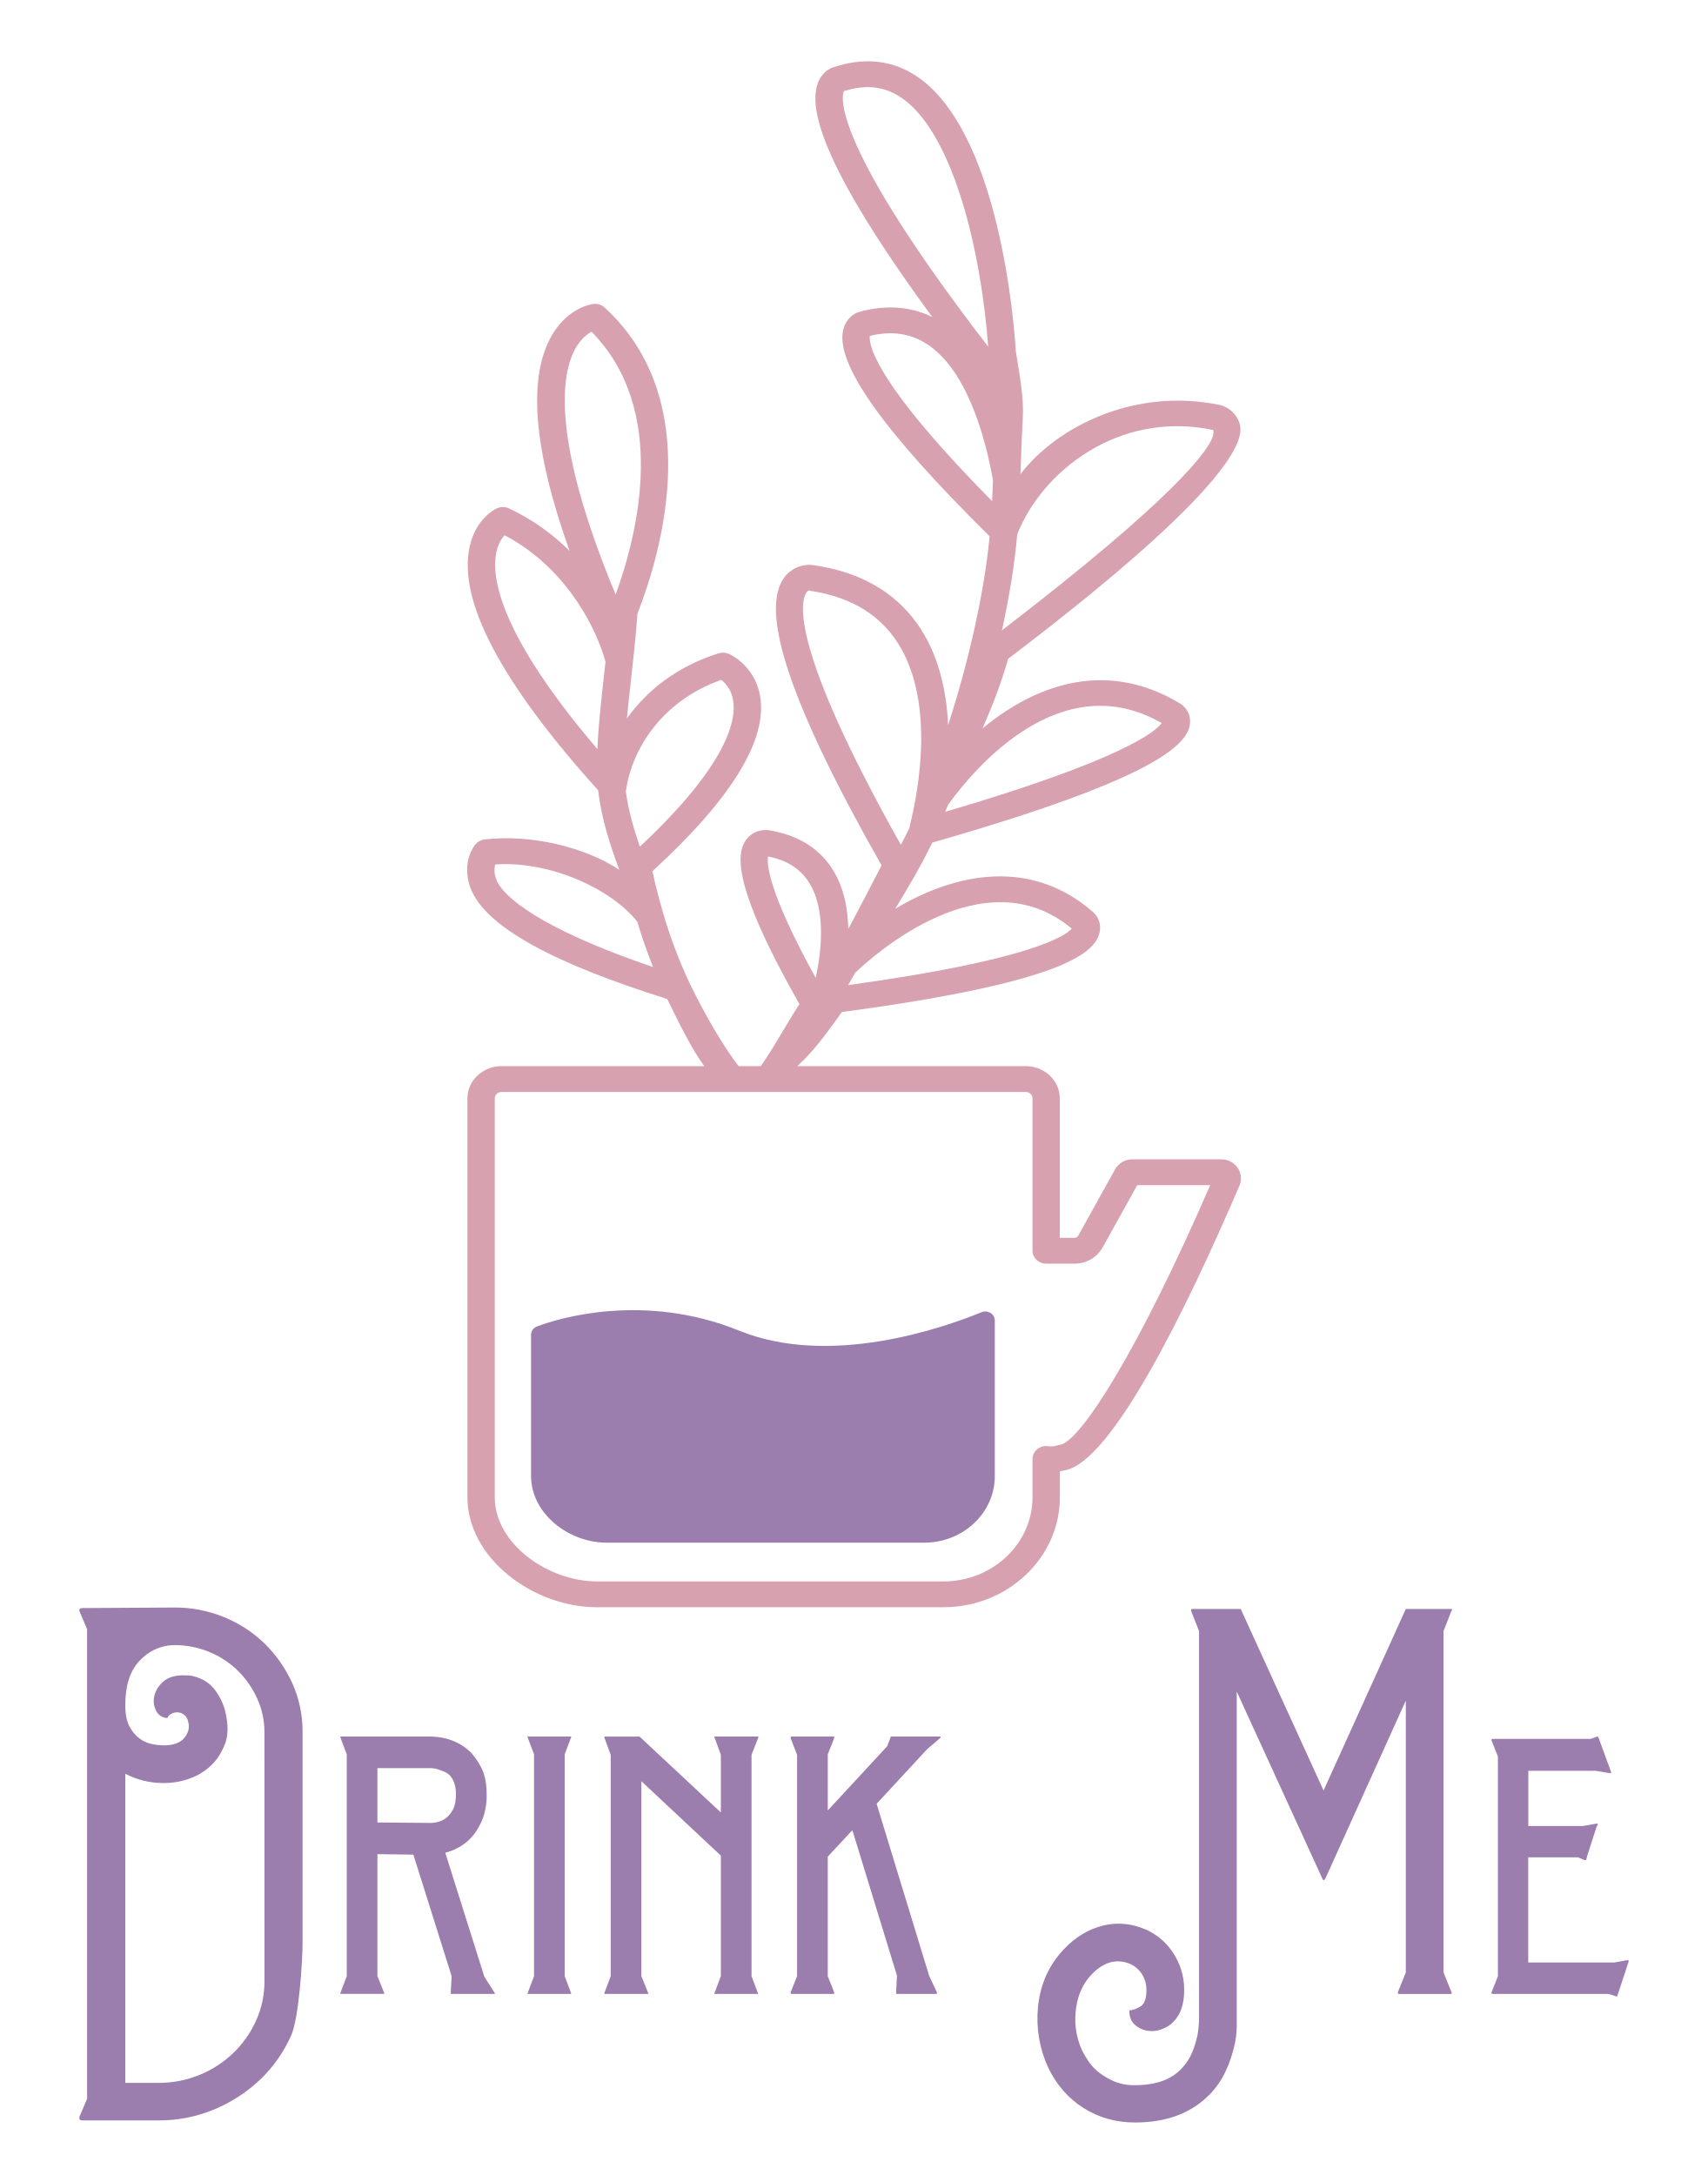
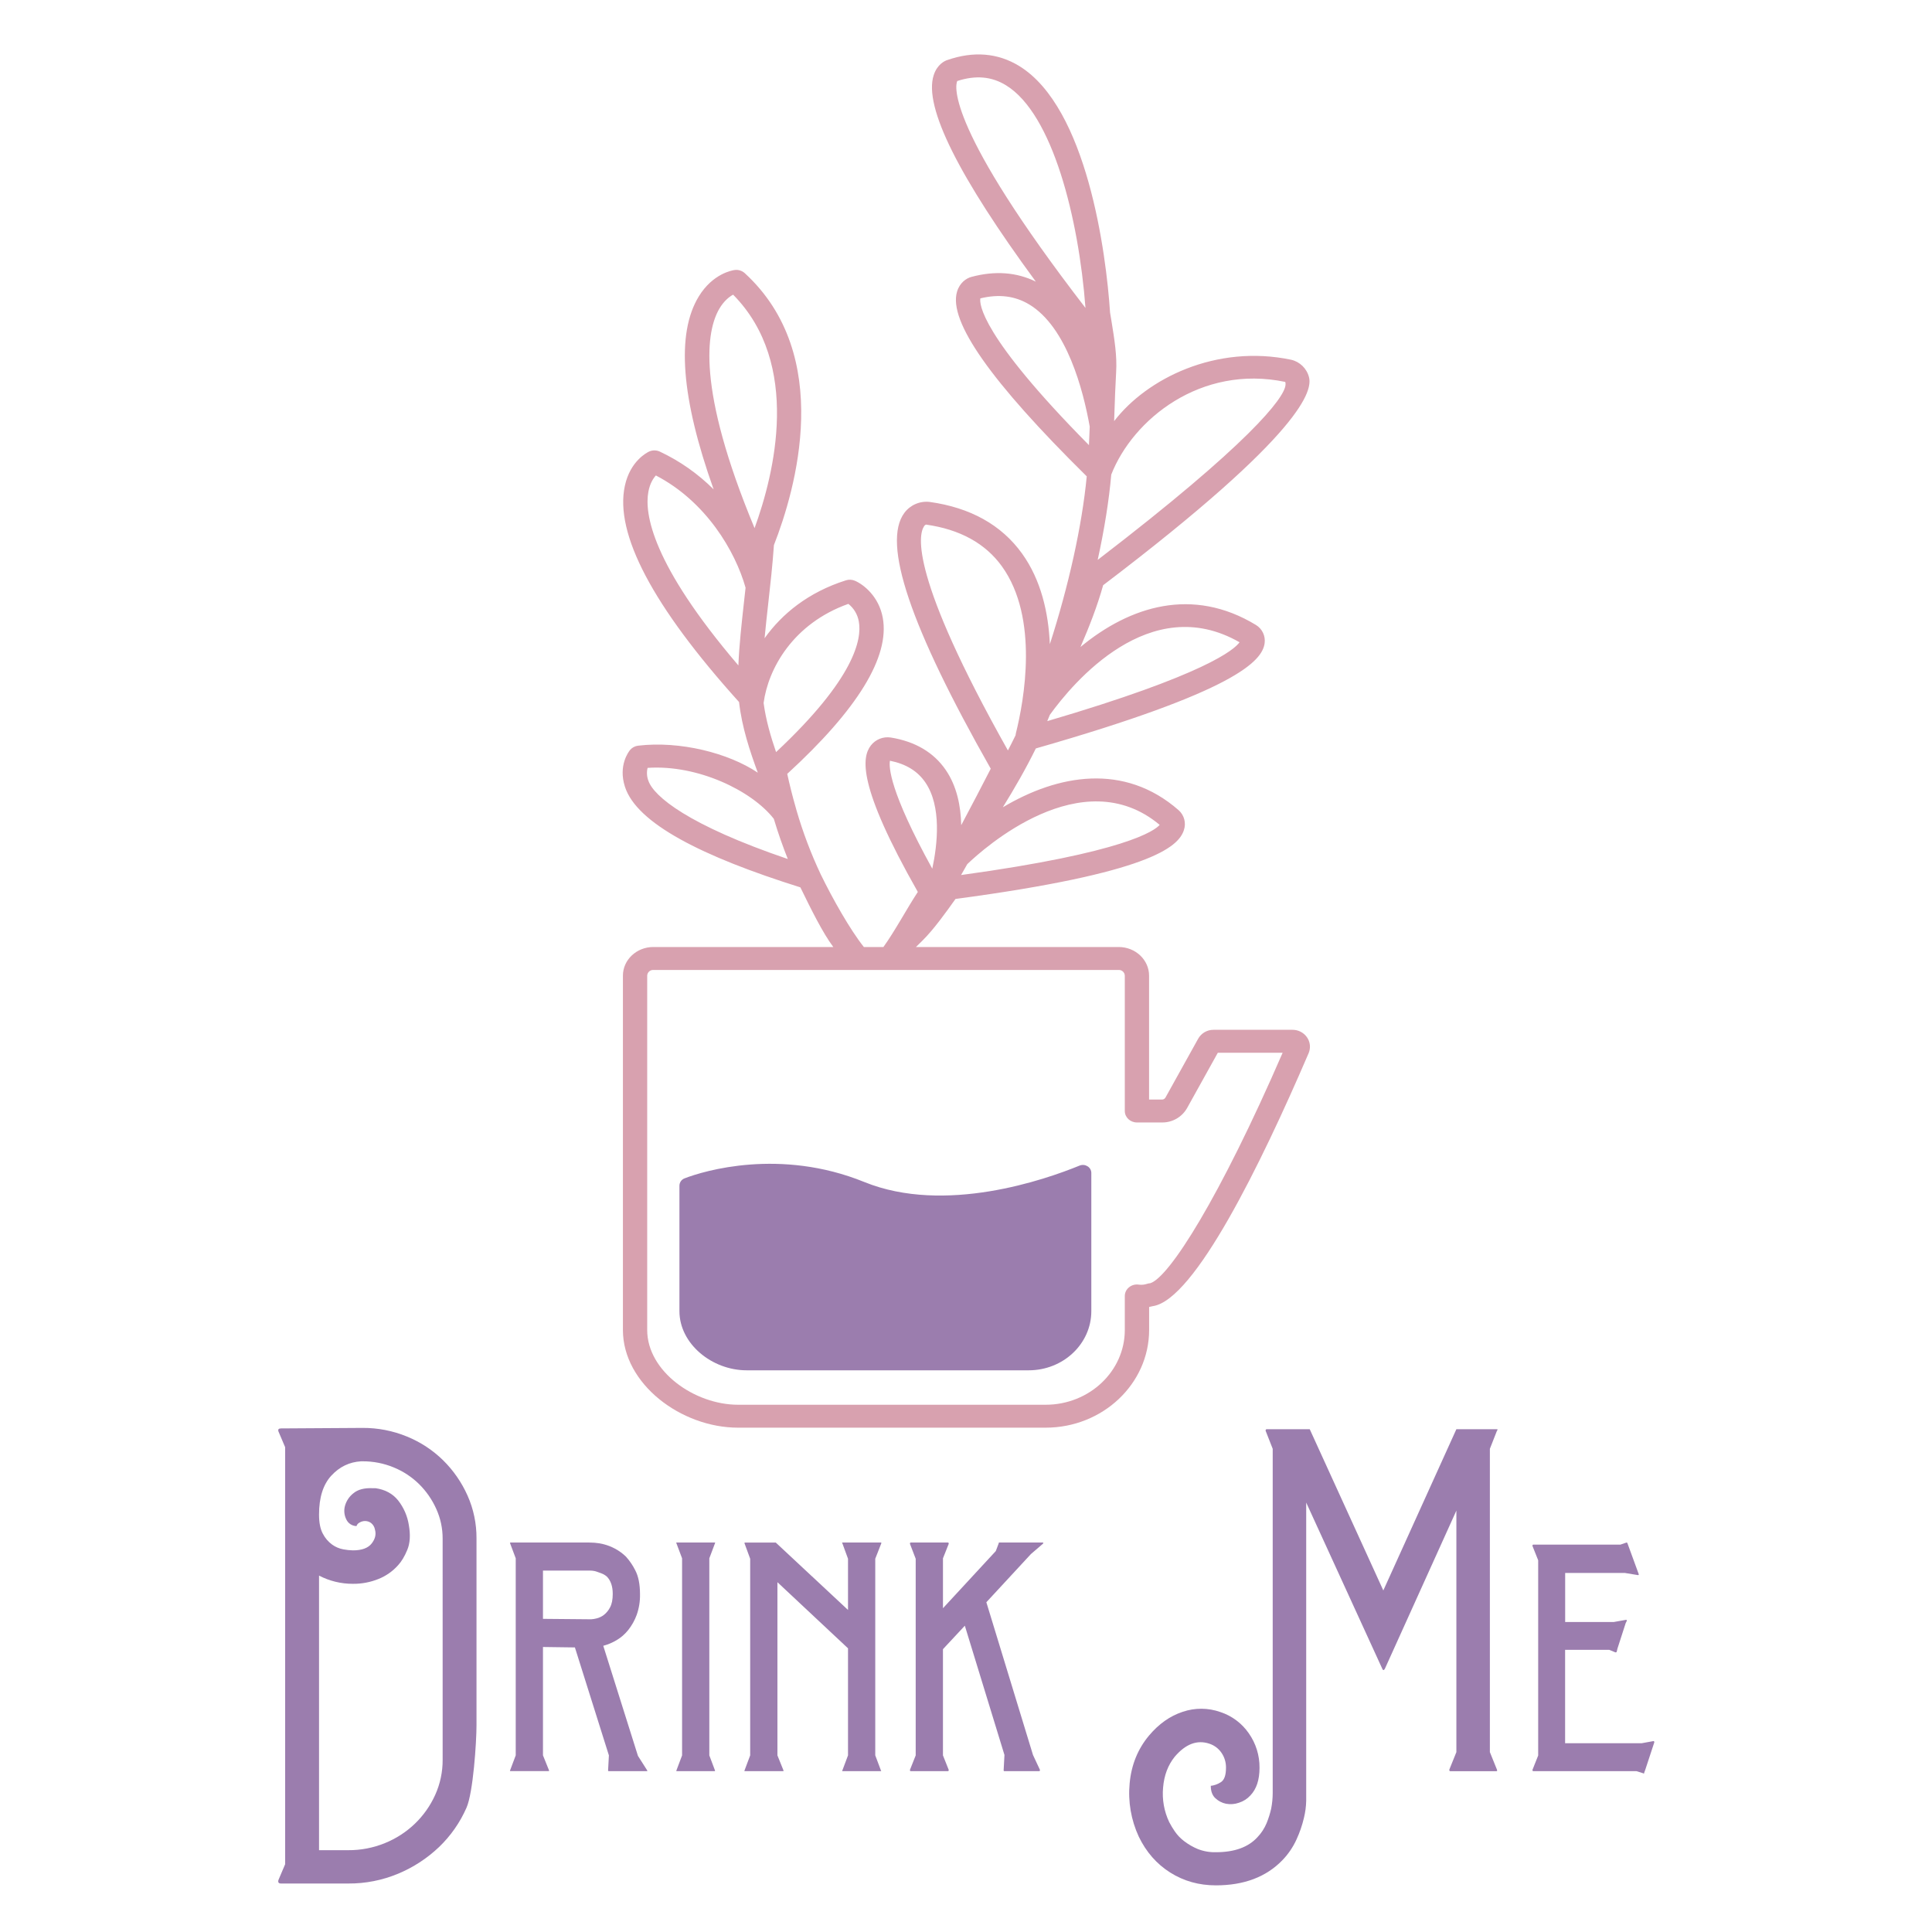
- <svg xmlns="http://www.w3.org/2000/svg" width="80" height="auto" viewBox="0 0 1403.78 1788.43">
+ <svg xmlns="http://www.w3.org/2000/svg" width="100" height="100" viewBox="0 0 1403.78 1788.43">
  <path d="M775.61,1321.58H490.9c-52.81,0-106.6-40.56-106.6-90.41v-328c0-14.63,12.6-26.53,28.09-26.53H579.05c-9.94-13.34-20.46-34.71-30.47-55.21-91.05-28.59-151.49-59.22-162.41-93.16-6.38-19.8,3.58-32.58,4.73-34a11.44,11.44,0,0,1,7.44-4c38.6-4.6,83.57,6.69,110.83,25-7.34-20-14.72-42-17.36-65.4C412,561.34,376.41,494,386.12,449.61c5-23,20.65-30.79,22.41-31.61a11.84,11.84,0,0,1,9.85,0,177.33,177.33,0,0,1,49.9,35c-30.08-84.27-34.74-144.2-13.79-178.52,13-21.33,31.2-24.27,33.23-24.53a11.57,11.57,0,0,1,9.37,2.9c83.07,76.2,47.12,200.3,27,251.74-1.32,18.88-3.33,36.84-5.28,54.22-1.22,10.9-2.41,21.59-3.37,32,15.91-22.37,40.38-42.58,75.37-53.63a11.92,11.92,0,0,1,8.18.38c7.91,3.37,22.24,14.39,25.87,34.36,6.54,36.07-23.21,84.66-88.45,144.45q3.54,16.11,7.7,30.54c.36,1.2.71,2.4,1,3.59a401.47,401.47,0,0,0,22.25,58.77c11,22.62,27.35,51.56,40,67.38h18.08c10.9-15.18,21.59-35.42,31.85-51C601.13,726.83,605.49,701,613.79,690.11a19.54,19.54,0,0,1,18.43-7.4c22.64,3.65,39.84,13.8,51,30.15,10.11,14.84,13.86,33,14.25,51,9.56-17.88,19.16-36.45,27.33-52.27C650.12,580,624,502.52,644.89,474.69a25.52,25.52,0,0,1,23.35-10.06c37.69,5.25,66.51,21.32,85.51,47.74,17.71,24.62,24.46,55,25.76,83.93,17.26-53.49,29.81-109.6,34.14-155.35-88.83-87.66-128.11-143.58-120.07-170.9,2.43-8.24,8.52-12.51,13.41-13.75,21.72-5.83,41.76-4.36,59.54,4.41C695.79,164.35,662.39,99,672,69.54c3.33-10.2,10.38-13.22,12.46-13.92,24.41-8.48,46.94-6.66,66.79,5.55,62.7,38.58,80.39,173,84,228.23l1.17,7c3,18.42,5.35,33,4.46,48-.76,12.85-1.18,25.45-1.61,38.07-.08,2.44-.17,4.9-.25,7.36,30.21-39.36,94.34-71.35,163.75-56.84a22.18,22.18,0,0,1,16.61,16.11c3,11.59-2.11,49.55-190.53,192.62-5.41,19.35-12.85,38.43-21,57.21,45.87-38,103.88-56,162.47-20.39a17.06,17.06,0,0,1,8,16.93c-2.26,16.47-26.77,44.42-211.78,97.35C757.12,712,746.66,730,736,747.29c51-30.42,112.35-41.4,162.71,2.68a17.25,17.25,0,0,1,4.85,18.55c-5.2,15.93-32.86,39.81-211.39,63.63-8.78,12.36-20.32,28.43-30.62,38.58l-6,5.91H843.27c15.49,0,28.09,11.9,28.09,26.53v114.66h12.28a3.71,3.71,0,0,0,3.05-2.1l30.13-54.23A16.14,16.14,0,0,1,931,953.28h73.15A16.26,16.26,0,0,1,1017.4,960a15.25,15.25,0,0,1,1.62,15c-44.45,103.46-105.53,228-144,234.06a2.38,2.38,0,0,1-.37.06c-1.09.29-2.17.52-3.24.73v21.32C871.36,1281,828.41,1321.58,775.61,1321.58ZM412.39,897.87a5.47,5.47,0,0,0-5.61,5.3v328c0,38.15,43.71,69.19,84.12,69.19H775.61c40.4,0,73.28-31,73.28-69.19v-31.51a10.38,10.38,0,0,1,4-8.1,11.5,11.5,0,0,1,9.1-2.37,17,17,0,0,0,7.74-.83,11.54,11.54,0,0,1,2.72-.5c17.62-5.53,64.46-79.41,122.55-213.35H935l-28.37,51.07a26.27,26.27,0,0,1-23,13.47H860.12c-6.2,0-11.23-4.74-11.23-10.61V903.17a5.47,5.47,0,0,0-5.62-5.3Zm591.76,76.64h0ZM703.06,799.94c-1.94,3.47-3.86,6.84-5.73,10.07,152.24-20.91,179.25-41.11,183.85-46.43C809.28,703.45,717.91,785.69,703.06,799.94ZM631.5,704.2c-1.07,5.75-.45,28.14,39.18,99.94,4.84-22.6,8.72-57.63-6.38-79.8C657.11,713.79,646.36,707.18,631.5,704.2Zm-224.36,6.62a20,20,0,0,0,.8,12.07c5.06,14.24,36.43,40.8,129,72.29C532.39,783.74,528,771.36,524,758,503.62,731.83,453.42,707.65,407.14,710.82Zm221.19-7.2.12,0ZM514.54,650.75c2.09,15.63,6.55,31,11.53,45.46,73-68.33,79.52-104.79,76.62-120.72A26.49,26.49,0,0,0,593,559C541.67,577.26,518.72,619.16,514.54,650.75ZM664.83,485.61a3.92,3.92,0,0,0-1.91,1.8c-4.91,7.69-13.4,45.13,77.77,207.26q3.63-6.9,7.07-14a9.91,9.91,0,0,1,.28-1.76c7.61-30.52,21.59-106.69-12.88-154.62C719.83,503,696.17,490,664.83,485.61ZM779.52,661.7q-1.2,2.94-2.41,5.84c146.7-43.08,173.21-66.25,178-73C872,546.9,800.72,632.28,779.52,661.7ZM414.81,440.13c-2.45,2.71-5.5,7.4-6.92,15-3.76,20,2.9,66.66,83.3,160.85.74-18.93,3-38.81,5.26-59.38q.71-6.24,1.39-12.56C488.29,510.16,461.22,464.24,414.81,440.13Zm421.54-.78c-2.08,24-6.43,50.95-12.56,78.94C964.27,410.58,996.45,368.54,997.64,356.52c.2-2-.17-2.86-.28-3C919.27,337.25,856.28,388.28,836.35,439.35Zm-350-166.6c-3.55,1.92-8.61,5.78-13,13.38-11.33,19.74-21.59,72.08,32.82,202.75C524.46,438.67,549.78,337,486.3,272.75Zm228.83,3.46c-.89,4.81-.25,33.92,100.52,135.84.28-5.76.51-11.47.72-17.14-6-33.74-21.2-92.25-56.16-113.17C747.05,273.87,732.29,272.05,715.13,276.21ZM693.78,75c-2.17,4.63-9.45,43.79,118.71,210.06C806.2,202,782.09,105.47,739,79,725.65,70.75,710.85,69.46,693.78,75ZM713.21,276.7l-.22.06ZM692.33,75.51l-.27.09Z" fill="#d8a1af" />
  <path d="M607.75,1094.17c-77.82-31.61-148.43-10.36-166.37-3.38a7.3,7.3,0,0,0-4.76,6.82v116.11c0,30.25,30.16,54.76,62.19,54.76H759.9c32,0,58-24.51,58-54.76V1085.79c0-5.34-5.76-8.92-10.95-6.79C775.51,1091.89,682.44,1124.5,607.75,1094.17Z" fill="#9b7dae" />
  <path d="M143.34,1321.8a106.38,106.38,0,0,1,41.08,8,103.34,103.34,0,0,1,33.47,22,106.87,106.87,0,0,1,22.57,32.6,96,96,0,0,1,8.31,39.64v173c0,15.64-3.09,62.46-9.27,76.37a113.41,113.41,0,0,1-25.4,36.36,124,124,0,0,1-37.76,24.64,117.74,117.74,0,0,1-46.31,9.14H67.81q-3.32,0-2.37-3.29l6.18-14.54V1339.63l-6.18-14.54q-.94-2.82,2.37-2.82Zm74.08,102.48a66,66,0,0,0-5.94-27.59,75.94,75.94,0,0,0-15.9-22.92,73.07,73.07,0,0,0-23.51-15.43,74.17,74.17,0,0,0-28.73-5.62h-1.43q-16.17.93-27.55,13.28T103,1402.1q0,11.18,3.56,17.7a28.61,28.61,0,0,0,8.55,10,25.63,25.63,0,0,0,10.45,4.43,55,55,0,0,0,8.78.93q12.36,0,17.34-6.32t3.09-12.89a9.89,9.89,0,0,0-3.56-6.09,9.31,9.31,0,0,0-5.46-1.87,10.08,10.08,0,0,0-5.23,1.41,5.55,5.55,0,0,0-2.85,3.28,10.69,10.69,0,0,1-9.5-6.33A17.65,17.65,0,0,1,127,1394a22.35,22.35,0,0,1,7.84-11.72q6.17-5.14,17.57-4.68h2.84q13.31,1.88,20.9,11.24a49.14,49.14,0,0,1,10,23q2.38,13.59-1.42,22.79T176.1,1449a48.17,48.17,0,0,1-18,12.61,61.6,61.6,0,0,1-23.75,4.51,67.22,67.22,0,0,1-31.34-7.61v254.18H130a88.25,88.25,0,0,0,34-6.55,87.31,87.31,0,0,0,27.78-18,86.37,86.37,0,0,0,18.77-26.66,78,78,0,0,0,6.88-32.51Z" fill="#9b7dae" />
  <path d="M406.59,1639.55H370.94l-.38-.39.76-14.22L339.86,1525l-29.56-.4v100.3l5.73,14.22-.38.39H280.12c-.26,0-.38-.13-.38-.39l5.34-14.22V1442.51l-5.34-14.21.38-.4h73c.76,0,2.35.07,4.78.19a50.67,50.67,0,0,1,8.6,1.39,46.05,46.05,0,0,1,10.31,4,44.62,44.62,0,0,1,10.32,7.5,56.36,56.36,0,0,1,8.6,12.64q4.38,8.28,4.39,22.11a54.1,54.1,0,0,1-3.06,19.15,50.5,50.5,0,0,1-7.83,14,39.38,39.38,0,0,1-10.89,9.47,48.55,48.55,0,0,1-12.23,5.14l32.1,101.88,8.79,13.82Zm-96.29-141,44.59.4a25.62,25.62,0,0,0,5-.8,18.27,18.27,0,0,0,6.72-3.18,20.74,20.74,0,0,0,5.76-7q2.52-4.59,2.51-12.56,0-10.35-5.38-15.93a16.3,16.3,0,0,0-5-3c-1.79-.67-3.46-1.27-5-1.8a20,20,0,0,0-5.77-.8H310.3Z" fill="#9b7dae" />
  <path d="M469.26,1639.55H434.1a.34.34,0,0,1-.38-.39l5.35-14.22V1442.51l-5.35-14.21v-.4h35.92v.4l-5.35,14.21v182.43l5.35,14.22Z" fill="#9b7dae" />
  <path d="M623.24,1639.16c.26,0,.26.14,0,.39H587.33v-.39l5.34-14.22v-99.11l-65.34-61.2v160.31l5.73,14.22-.38.39H497.15a.34.34,0,0,1-.39-.39l5.35-14.22v-182l-5.35-14.6.39-.4h28.66l66.86,62.39V1442.9l-5.34-14.6c-.27,0-.27-.13,0-.4h35.91l.38.4-5.73,14.6v182Z" fill="#9b7dae" />
  <path d="M770.36,1638.37c0,.79-.27,1.18-.78,1.18H737.49c-.51,0-.76-.25-.76-.79l.76-14.21L700.81,1504.9l-20.25,21.72v98.32l5.34,13.43c0,.79-.25,1.18-.76,1.18H650.75c-.51,0-.76-.39-.76-1.18l5.34-13.43v-182L650,1429.08c0-.78.25-1.18.76-1.18h34.39c.51,0,.76.4.76,1.18l-5.34,13.43v46.2l48.9-52.91,2.68-7.11c0-.52.13-.79.38-.79h40.12c1,0,1.15.4.38,1.18L762,1438.56l-41.27,44.62,43.17,141.37Z" fill="#9b7dae" />
  <path d="M1192.94,1639.58H1150.2c-.64,0-.94-.47-.94-1.4l6.57-16.27V1398.34l-66.22,146.46q-1.41,2.33-2.35,0l-70.45-153.89v276a73.23,73.23,0,0,1-2.12,16,105.52,105.52,0,0,1-6.81,19.77A68.39,68.39,0,0,1,994.74,1722q-22.54,23.25-61.53,23.25-23.49,0-42.28-11.86t-29.11-33.24a95.7,95.7,0,0,1-8.45-49.29q2.34-25.56,17.84-44.16,13.62-16.27,31.23-22.09a53.23,53.23,0,0,1,35,.23,51.41,51.41,0,0,1,26.3,19.76,54.48,54.48,0,0,1,9.86,31.85q0,16.74-8.46,25.57a24.1,24.1,0,0,1-10.56,6.74,23,23,0,0,1-12,.94,20.22,20.22,0,0,1-9.86-5.12q-4.23-3.94-4.23-11.39H928a21.57,21.57,0,0,0,9.86-3.49q4.7-3,4.7-13.25a23.75,23.75,0,0,0-4.23-14,21.8,21.8,0,0,0-11.27-8.37q-16.9-5.58-31.94,12.09-9.39,11.63-10.79,28.59A61.17,61.17,0,0,0,890,1686.7a82.28,82.28,0,0,0,5.16,8.59,39.19,39.19,0,0,0,8.7,9.07,56.54,56.54,0,0,0,12.44,7.21,42.85,42.85,0,0,0,16.91,3q25.83,0,38.51-13.95a42.39,42.39,0,0,0,8.46-13,84.23,84.23,0,0,0,4.23-13.49,78.06,78.06,0,0,0,1.4-14.41V1341.16l-6.58-16.74c0-.93.32-1.4.95-1.4h39.91l68.11,149.25L1155.83,1323h37.11c1.25,0,1.4.47.46,1.4l-6.57,16.74v280.75l6.57,16.27C1193.72,1639.11,1193.56,1639.58,1192.94,1639.58Z" fill="#9b7dae" />
  <path d="M1330.77,1638l-1.14,3.13q0,1.17-.75.39l-6.44-2H1227q-.75,0-.75-1.17l5.3-13.3V1444.33l-5.3-13.3c0-.79.25-1.18.75-1.18h80.65l5.67-1.95a1.1,1.1,0,0,1,.76.39l10.6,29c0,.53-.26.78-.75.78l-12.12-2h-55.28v45.39h45l11.36-2a.68.68,0,0,1,.76.78l-1.13,2.35-7.58,23.47-.75,3.14a1.53,1.53,0,0,1-1.14.39l-5.68-2.35h-40.89v86.46h70.8l11-2c.5,0,.76.39.76,1.17Z" fill="#9b7dae" />
</svg>
